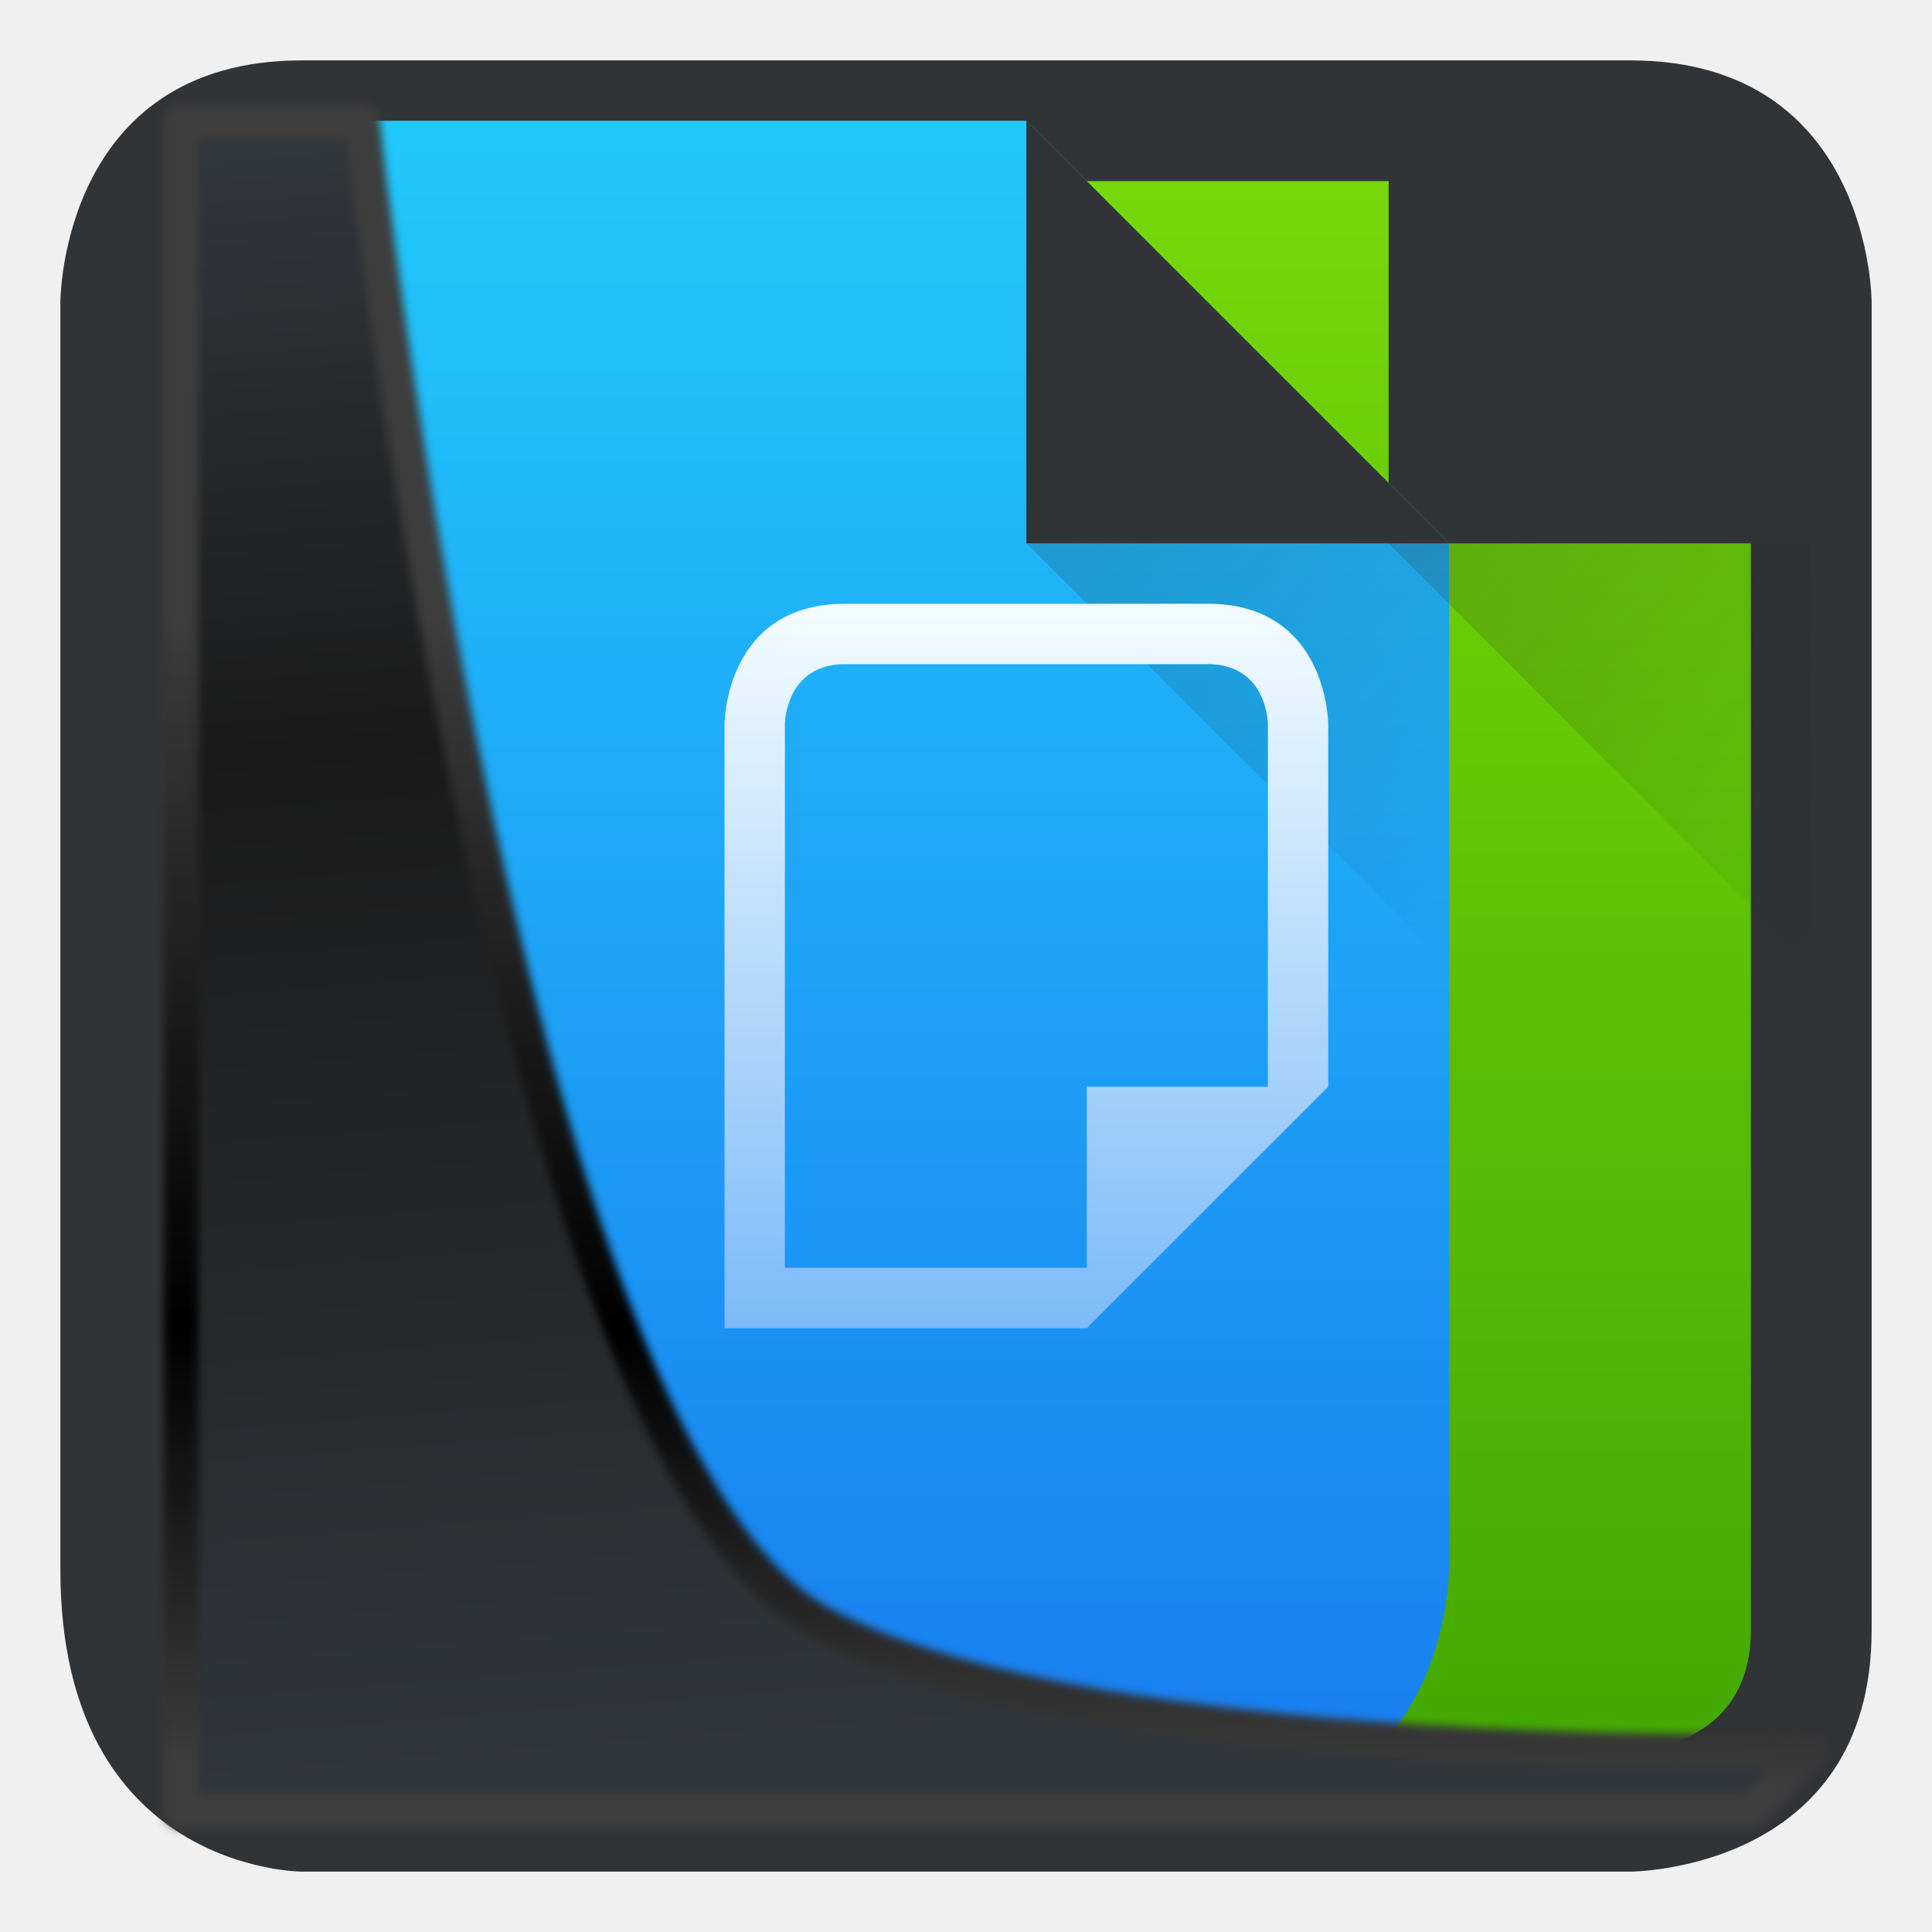
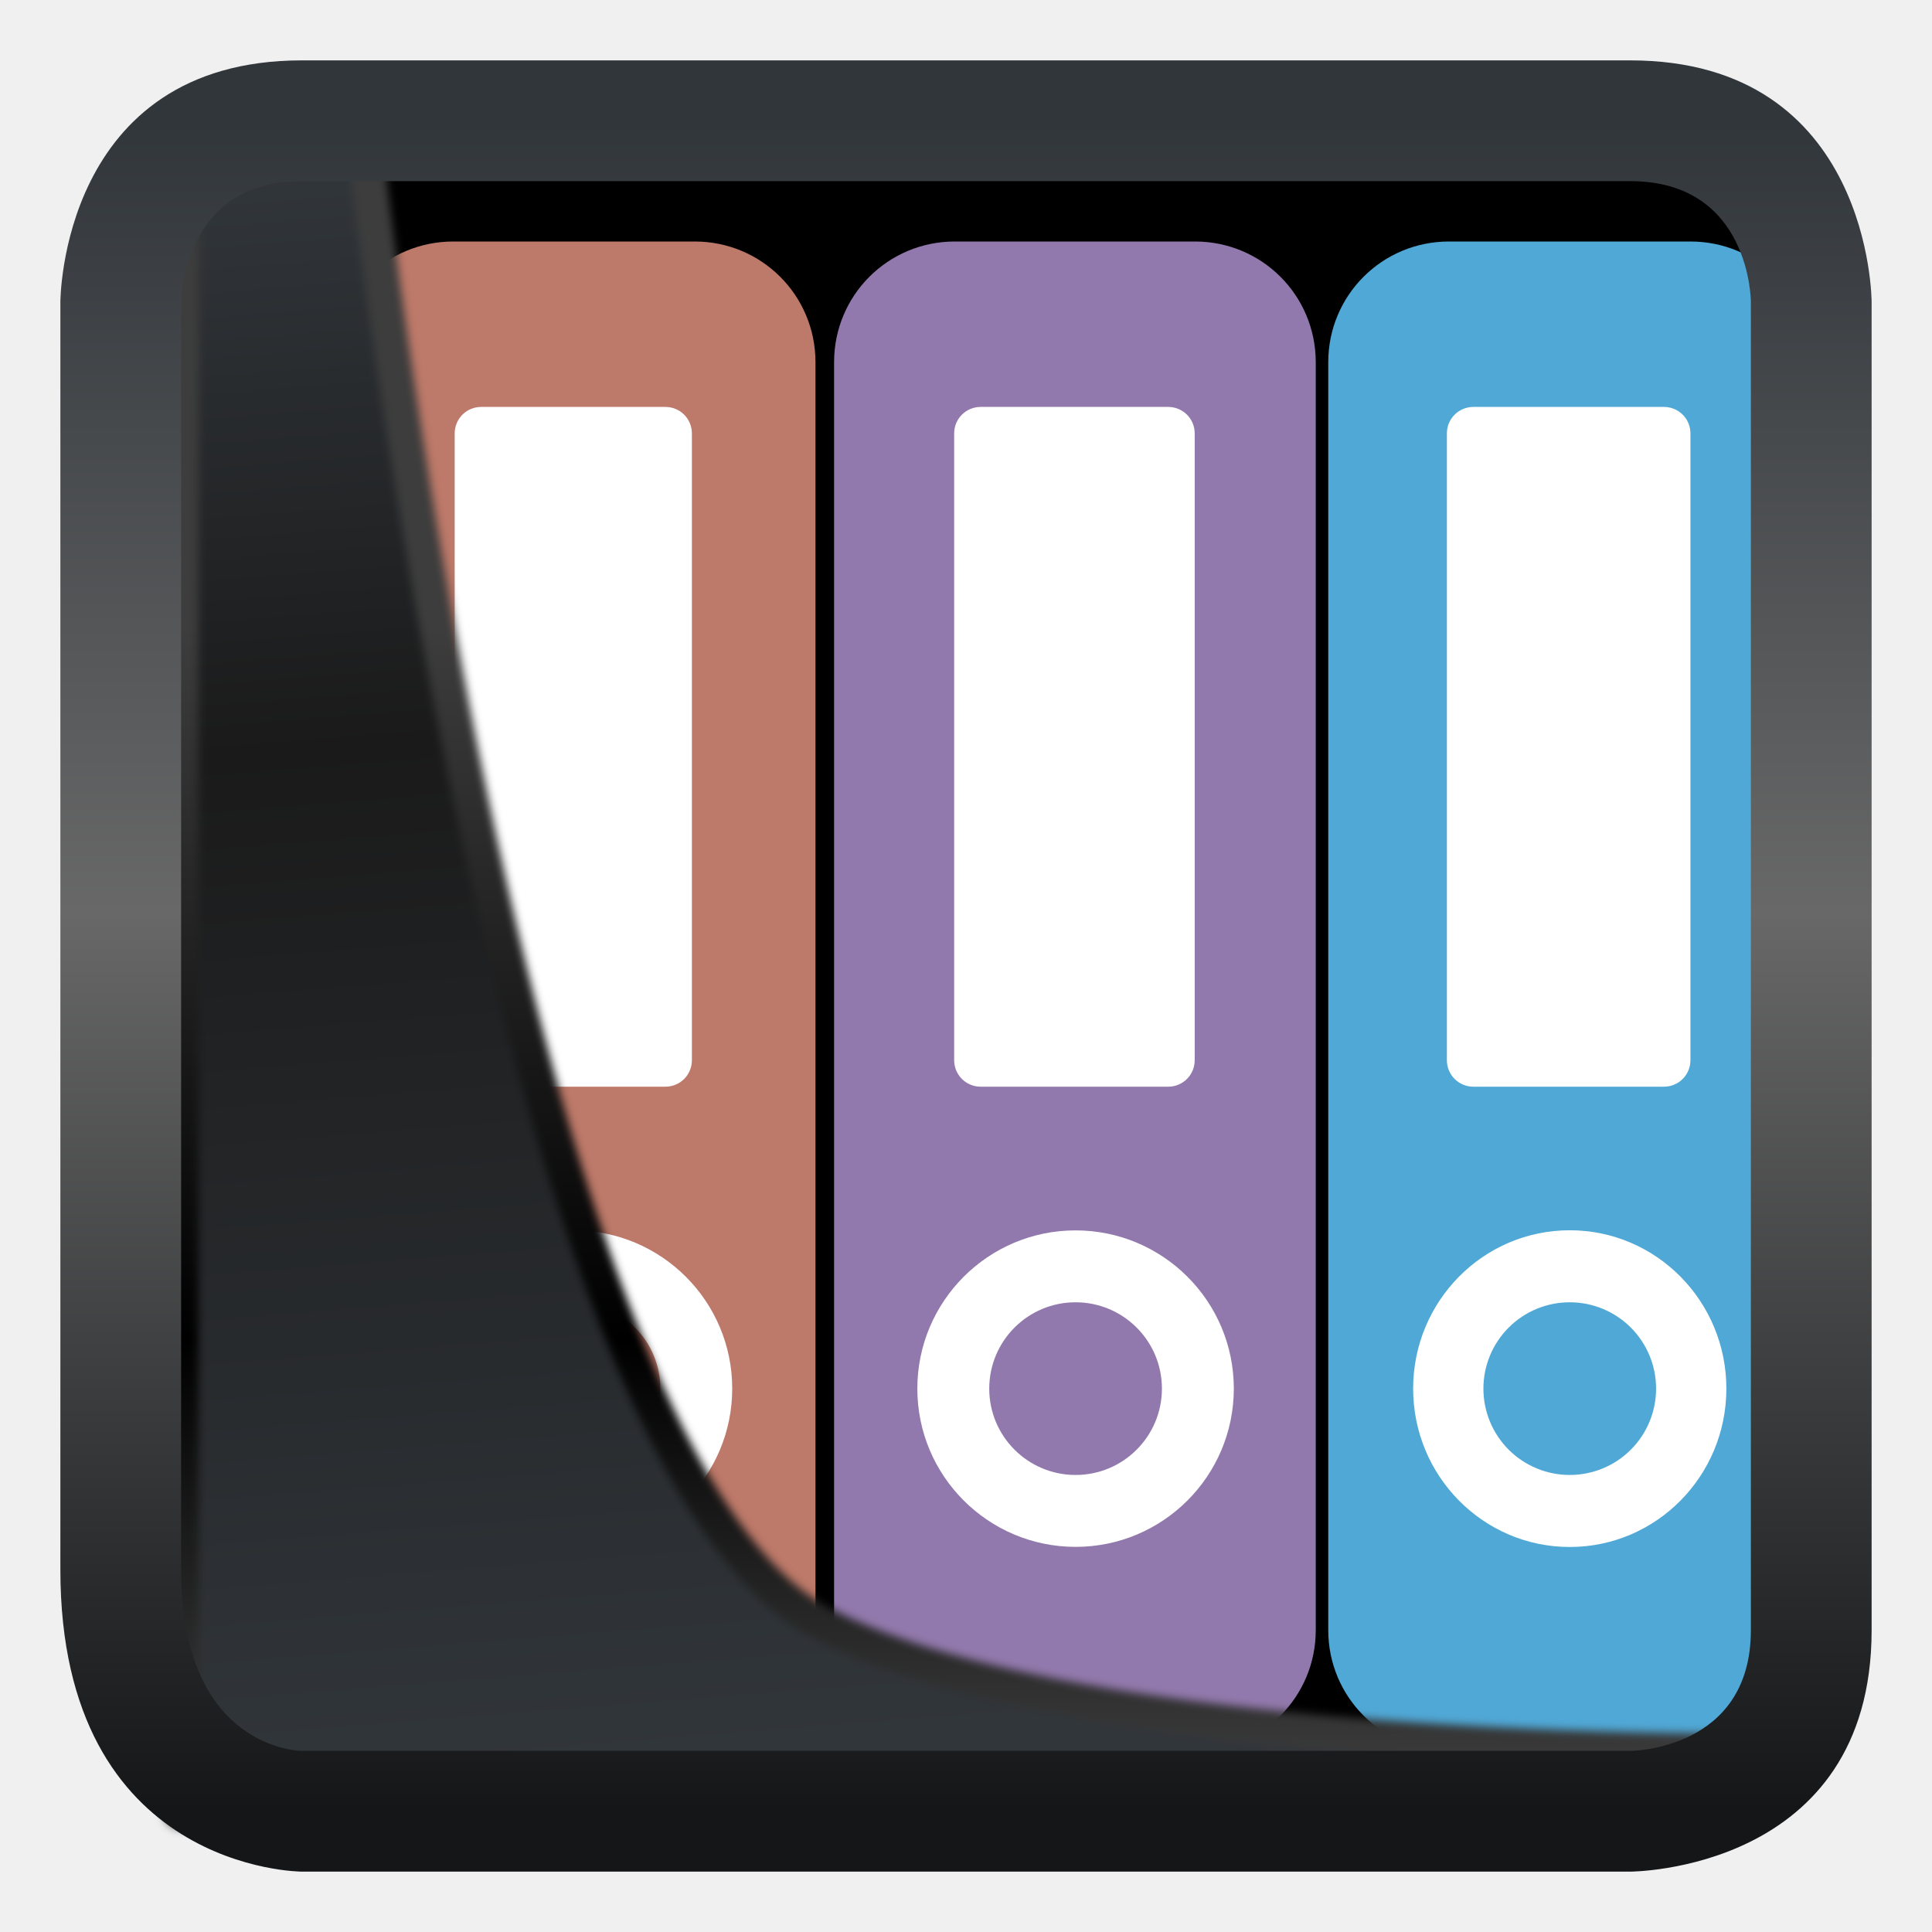
- <svg xmlns="http://www.w3.org/2000/svg" xmlns:xlink="http://www.w3.org/1999/xlink" width="32" height="32" version="1.1" viewBox="0 0 32 32" id="svg22">
-   <defs id="defs12">
-     <linearGradient xlink:href="#linearGradient3487" id="linearGradient3403" gradientUnits="userSpaceOnUse" x1="6.949" y1="4.555" x2="11.215" y2="59.052" />
-     <linearGradient id="linearGradient3487">
-       <stop style="stop-color:#32373c;stop-opacity:1" offset="0" id="stop3481" />
-       <stop id="stop3483" offset="0.368" style="stop-color:#1a1a1a;stop-opacity:1" />
-       <stop style="stop-color:#31363b;stop-opacity:1" offset="1" id="stop3485" />
+ <svg xmlns="http://www.w3.org/2000/svg" width="32" height="32" version="1.1">
+   <defs>
+     <linearGradient id="linearGradient3403" x1="3.75" x2="5.889" y1="2.536" y2="29.5" gradientUnits="userSpaceOnUse">
+       <stop style="stop-color:#32373c" offset="0" />
+       <stop style="stop-color:#1a1a1a" offset=".368" />
+       <stop style="stop-color:#31363b" offset="1" />
    </linearGradient>
-     <linearGradient xlink:href="#linearGradient20604" id="linearGradient20558" gradientUnits="userSpaceOnUse" x1="25.802" y1="20.374" x2="25.111" y2="58.913" />
-     <linearGradient id="linearGradient20604">
-       <stop id="stop20598" offset="0" style="stop-color:#3d3d3d;stop-opacity:1" />
-       <stop style="stop-color:#000000;stop-opacity:1" offset="0.618" id="stop20600" />
-       <stop id="stop20602" offset="1" style="stop-color:#3d3d3d;stop-opacity:1" />
+     <linearGradient id="linearGradient20558" x1="12.775" x2="12.775" y1="10.378" y2="29.5" gradientUnits="userSpaceOnUse">
+       <stop style="stop-color:#3d3d3d" offset="0" />
+       <stop offset=".618" />
+       <stop style="stop-color:#3d3d3d" offset="1" />
    </linearGradient>
-     <filter style="color-interpolation-filters:sRGB" id="filter20720" x="-0.017" y="-0.017" width="1.034" height="1.033">
-       <feGaussianBlur stdDeviation="0.147" id="feGaussianBlur20722" />
+     <filter id="filter20720" x="-.017" y="-.017" width="1.034" height="1.033" style="color-interpolation-filters:sRGB">
+       <feGaussianBlur stdDeviation="0.073" />
    </filter>
-     <linearGradient xlink:href="#linearGradient4298" id="linearGradient4304" y1="545.798" y2="517.798" x2="0" gradientUnits="userSpaceOnUse" gradientTransform="translate(-384.5714,-515.798)" />
-     <linearGradient id="linearGradient4298">
-       <stop style="stop-color:#42a603" id="stop4300" />
-       <stop offset="1" style="stop-color:#78da06" id="stop4302" />
-     </linearGradient>
-     <linearGradient xlink:href="#linearGradient4303" id="linearGradient4217" y1="543.798" y2="503.798" x2="0" gradientUnits="userSpaceOnUse" gradientTransform="matrix(0.7000001,0,0,0.7000003,-270.0001,-350.6588)" />
-     <linearGradient id="linearGradient4303">
-       <stop style="stop-color:#197cf1" id="stop4305" />
-       <stop offset="1" style="stop-color:#21c9fb" id="stop4307" />
-     </linearGradient>
-     <linearGradient xlink:href="#linearGradient4227" id="linearGradient4385" y1="524.798" x1="401.571" y2="531.798" x2="408.571" gradientUnits="userSpaceOnUse" gradientTransform="translate(-384.5714,-515.798)" />
-     <linearGradient id="linearGradient4227">
-       <stop style="stop-color:#292c2f" id="stop4229" />
-       <stop offset="1" style="stop-opacity:0" id="stop4231" />
-     </linearGradient>
-     <linearGradient xlink:href="#linearGradient4227" id="linearGradient4389" y1="524.798" x1="401.571" y2="531.798" gradientUnits="userSpaceOnUse" x2="408.571" gradientTransform="translate(-378.5714,-515.798)" />
-     <linearGradient xlink:href="#linearGradient4290" id="linearGradient4207" y1="537.798" y2="525.798" x2="0" gradientUnits="userSpaceOnUse" gradientTransform="translate(-384.5714,-515.798)" />
-     <linearGradient id="linearGradient4290">
-       <stop style="stop-color:#7cbaf8" id="stop4292" />
-       <stop offset="1" style="stop-color:#f4fcff" id="stop4294" />
+     <linearGradient id="linearGradient8" x1="17" x2="17" y1="30" y2="2" gradientUnits="userSpaceOnUse">
+       <stop style="stop-color:#141618" offset="0" />
+       <stop style="stop-color:#686868" offset=".532" />
+       <stop style="stop-color:#31363b" offset="1" />
    </linearGradient>
  </defs>
-   <path style="fill:url(#linearGradient4304)" id="path4182" d="M 8,2 8,29 H 30 L 30,9 23,2 Z" />
-   <path id="path4184" style="fill:#313437;fill-rule:evenodd" d="M 5 1 C 1 1 1 5 1 5 L 1 26 C 1 31 5 31 5 31 L 27 31 C 27 31 31 31 31 27 L 31 5 C 31 5 31 1 27 1 L 5 1 z M 5 3 L 23 3 L 23 9 L 29 9 L 29 27 C 29 29 27 29 27 29 L 5 29 C 5 29 3 29 3 26 L 3 5 C 3 5 3 3 5 3 z " />
-   <path style="fill:url(#linearGradient4217)" id="rect4144" d="M 6,2 V 30 C 6,30 16,30 20,30 c 4,0 4,-4 4,-4 l 0,-17 L 17,2 Z" />
-   <path style="fill:#313437;fill-rule:evenodd" id="path4164" d="M 24,9 17,2 v 7 z" />
-   <path style="opacity:0.2;fill:url(#linearGradient4385);fill-rule:evenodd" id="path4306" d="m 17,9 7,7 V 9 Z" />
-   <path style="opacity:0.2;fill:url(#linearGradient4389);fill-rule:evenodd" id="path4387" d="m 23,9 7,7 V 9 Z" />
-   <path style="fill:url(#linearGradient4207)" id="rect4074" d="m 12,12 v 10 h 1 5 l 4,-4 v -6 c 0,0 -1e-6,-2 -2,-2 h -6 c -2,0 -2,2 -2,2 z m 1,0 c 0,0 0,-1 1,-1 h 6 c 1,0 1,1 1,1 v 6 h -3 v 3 h -5 z" />
-   <path style="display:inline;mix-blend-mode:normal;fill:url(#linearGradient3403);fill-opacity:1;stroke:url(#linearGradient20558);stroke-width:1.162;stroke-linecap:butt;stroke-linejoin:round;stroke-miterlimit:4;stroke-dasharray:none;stroke-opacity:1;filter:url(#filter20720)" d="M 5.403,3.569 V 60.1 H 57.895 l 2.019,-2.019 c 0,0 -24.172,0.621 -33.141,-4.285 C 16.258,48.042 11.459,3.569 11.459,3.569 Z" id="path1686" transform="matrix(0.4953066,0,0,0.4953066,0.3240932,0.2322844)" />
+   <rect x="2.537" y="2.536" width="26.963" height="26.964" ry="0" style="fill-rule:evenodd" />
+   <path d="m6 6v20h7v-20zm8.49 0v20h6.51v-20zm8.502 0v20h6.008v-20z" style="fill:#fff;stroke-width:.576" />
+   <path d="m24 4c-1.108 0-2 0.892-2 2v21c0 1.108 0.892 2 2 2h4c1.108 0 2-0.892 2-2v-21c0-1.108-0.892-2-2-2h-4zm0.404 2.74h3.156c0.244 0 0.439 0.196 0.439 0.439v10.381c0 0.244-0.196 0.439-0.439 0.439h-3.156c-0.244 0-0.439-0.196-0.439-0.439v-10.381c0-0.244 0.196-0.439 0.439-0.439zm1.596 13.637a2.594 2.623 0 0 1 2.594 2.623 2.594 2.623 0 0 1-2.594 2.623 2.594 2.623 0 0 1-2.594-2.623 2.594 2.623 0 0 1 2.594-2.623zm0 1.193a1.429 1.429 0 0 0-1.43 1.43 1.429 1.429 0 0 0 1.43 1.43 1.429 1.429 0 0 0 1.43-1.43 1.429 1.429 0 0 0-1.43-1.43z" style="fill:#50a8d6;stroke-width:.576" />
+   <path d="m15.815 4c-1.108 0-2 0.892-2 2v21c0 1.108 0.892 2 2 2h3.978c1.108 0 2-0.892 2-2v-21c0-1.108-0.892-2-2-2zm0.428 2.74h3.106c0.244 0 0.439 0.196 0.439 0.439v10.381c0 0.244-0.196 0.439-0.439 0.439h-3.106c-0.244 0-0.439-0.196-0.439-0.439v-10.381c0-0.244 0.196-0.439 0.439-0.439zm1.572 13.639c1.447 4.67e-4 2.621 1.174 2.621 2.621-4.67e-4 1.447-1.174 2.621-2.621 2.621-1.447-4.67e-4 -2.621-1.174-2.621-2.621 4.68e-4 -1.447 1.174-2.621 2.621-2.621zm0 1.191c-0.79-2.81e-4 -1.43 0.64-1.43 1.43-2.8e-4 0.79 0.64 1.43 1.43 1.43 0.79 2.81e-4 1.43-0.64 1.43-1.43 2.81e-4 -0.79-0.64-1.43-1.43-1.43z" style="fill:#9279ad;stroke-width:.576" />
+   <path d="m7.507 4c-1.108 0-2 0.892-2 2v21c0 1.108 0.892 2 2 2h4c1.108 0 2-0.892 2-2v-21c0-1.108-0.892-2-2-2zm0.463 2.74h3.051c0.244 0 0.439 0.196 0.439 0.439v10.381c0 0.244-0.196 0.439-0.439 0.439h-3.051c-0.244 0-0.439-0.196-0.439-0.439v-10.381c0-0.244 0.196-0.439 0.439-0.439zm1.537 13.639c1.447 4.67e-4 2.621 1.174 2.621 2.621-4.67e-4 1.447-1.174 2.621-2.621 2.621-1.447-4.67e-4 -2.621-1.174-2.621-2.621 4.673e-4 -1.447 1.174-2.621 2.621-2.621zm0 1.191c-0.79-2.8e-4 -1.43 0.64-1.43 1.43-2.807e-4 0.79 0.64 1.43 1.43 1.43 0.79 2.8e-4 1.43-0.64 1.43-1.43 2.81e-4 -0.79-0.64-1.43-1.43-1.43z" style="fill:#bd7969;stroke-width:.576" />
+   <path d="m3 2v28h26l1-1s-12 0.222-16.415-2.123c-5.232-2.779-7.585-24.877-7.585-24.877z" style="fill:url(#linearGradient3403);filter:url(#filter20720);mix-blend-mode:normal;stroke-linejoin:round;stroke-width:.576;stroke:url(#linearGradient20558)" />
+   <path d="m5 1c-4 0-4 4-4 4v21c0 5 4 5 4 5h22s4 0 4-4v-22s0-4-4-4zm0 2h22c2 0 2 2 2 2v22c0 2-2 2-2 2h-22s-2 0-2-3v-21s0-2 2-2z" style="fill:url(#linearGradient8);stroke-width:.226" />
</svg>
